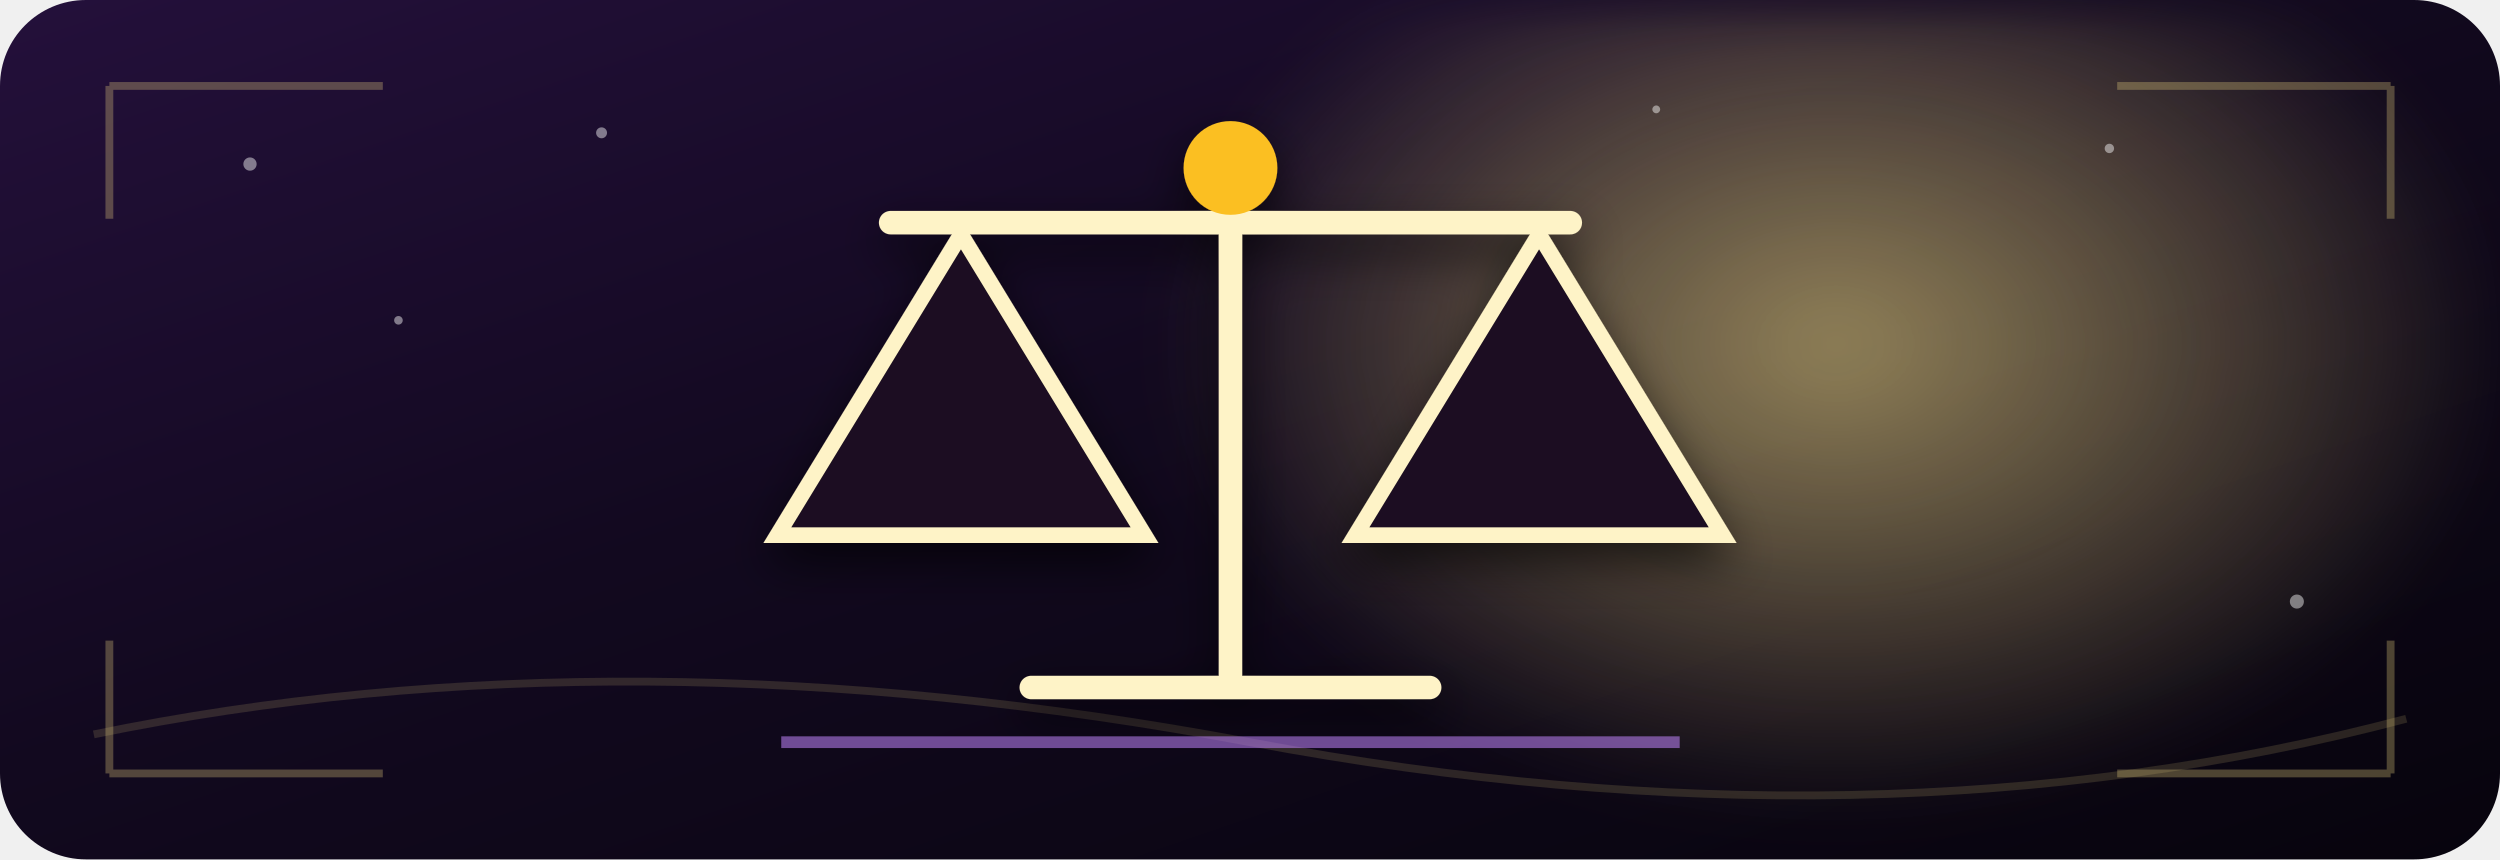
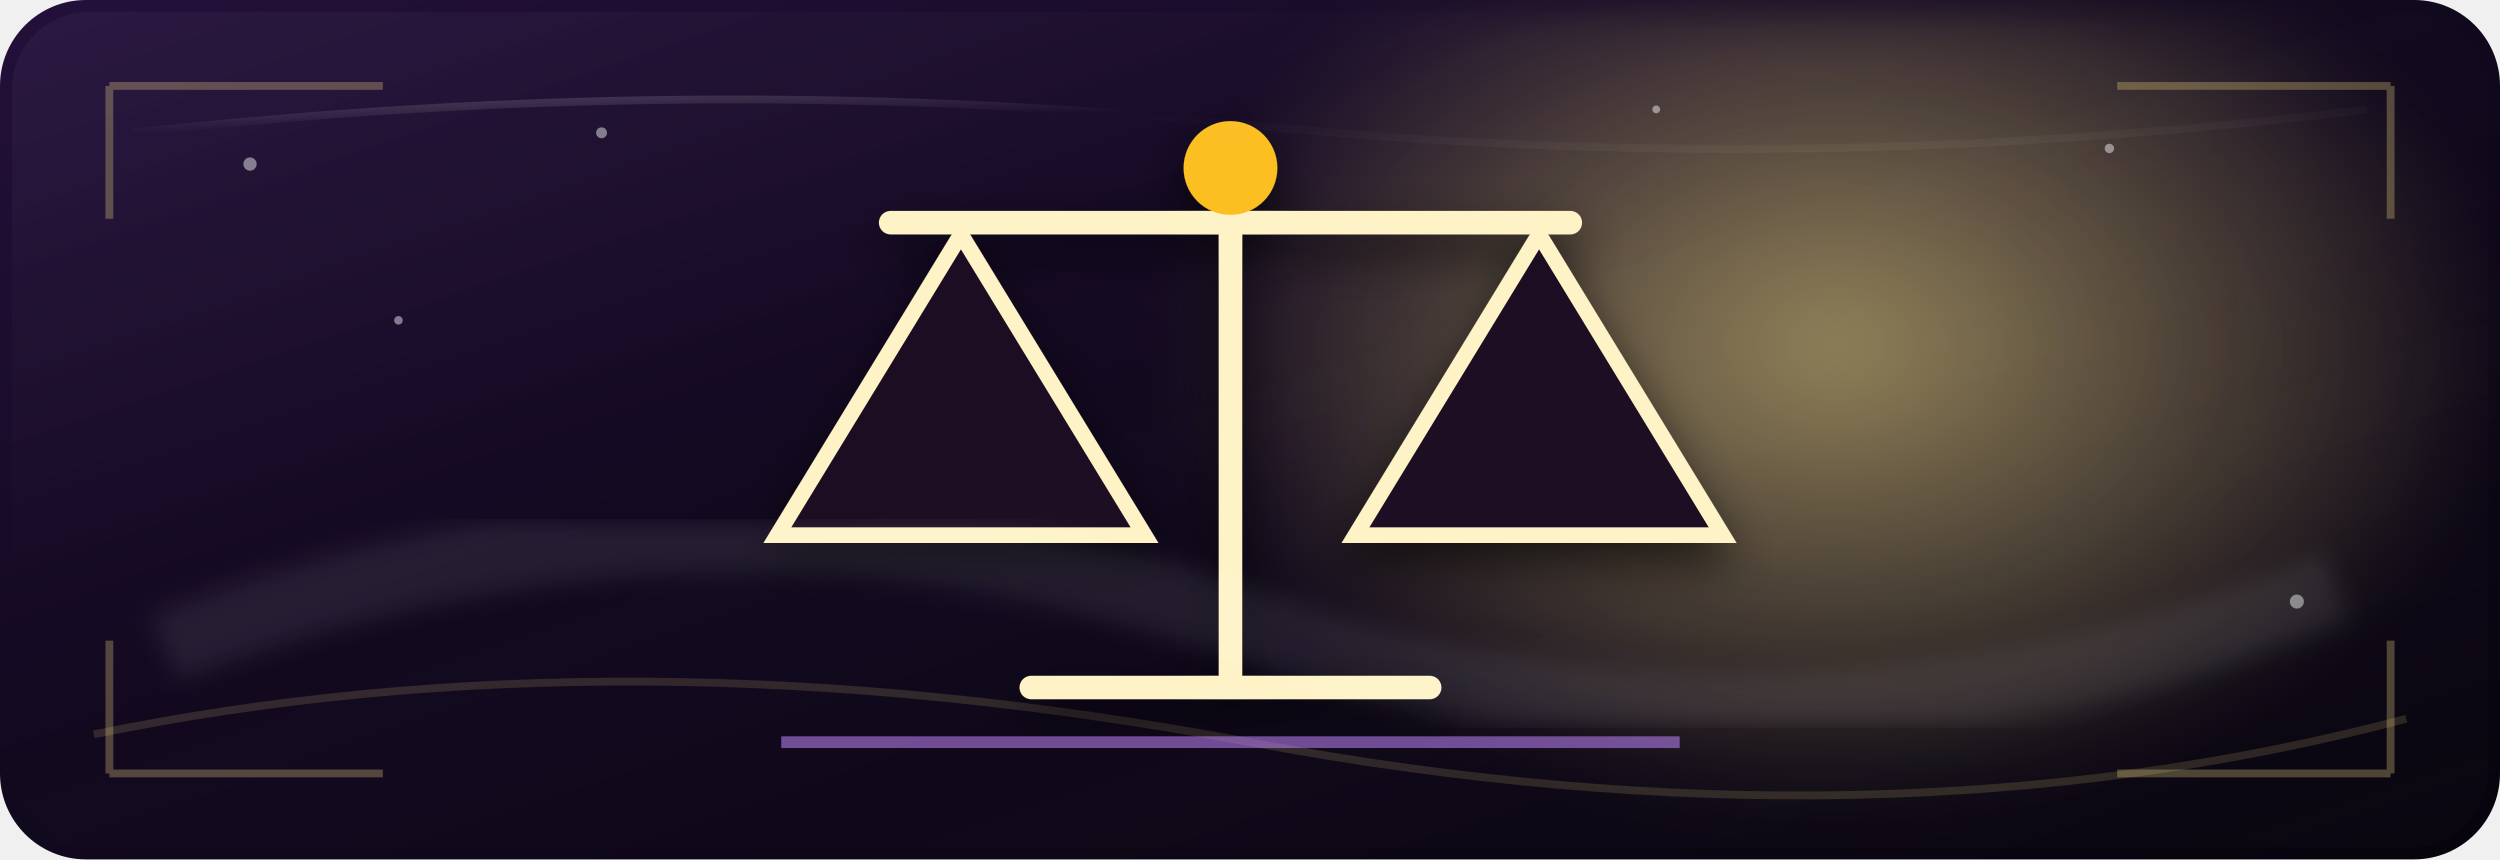
<svg xmlns="http://www.w3.org/2000/svg" viewBox="0 0 640 220" aria-hidden="true">
  <defs>
    <linearGradient id="bg" x1="0" y1="0" x2="1" y2="1">
      <stop stop-color="#24103b" />
      <stop offset=".45" stop-color="#12091f" />
      <stop offset="1" stop-color="#07040d" />
    </linearGradient>
    <radialGradient id="aura">
      <stop stop-color="#fde68a" stop-opacity=".55" />
      <stop offset="1" stop-color="#fde68a" stop-opacity="0" />
    </radialGradient>
    <linearGradient id="metal" x1="0" y1="0" x2="1" y2="1">
      <stop stop-color="#fff" />
      <stop offset=".3" stop-color="#fde68a" />
      <stop offset="1" stop-color="#78350f" />
    </linearGradient>
    <filter id="glow">
      <feGaussianBlur stdDeviation="8" />
    </filter>
    <filter id="shadow">
      <feDropShadow dx="0" dy="5" stdDeviation="6" flood-color="#000" flood-opacity=".65" />
    </filter>
+     <linearGradient id="artShine" x1="0" y1="0" x2="1" y2="1">
+       <stop stop-color="#fff" stop-opacity=".18" />
+       <stop offset=".35" stop-color="#fff" stop-opacity="0" />
+       <stop offset="1" stop-color="#fff" stop-opacity=".05" />
+     </linearGradient>
+     <filter id="artGlow">
+       <feGaussianBlur stdDeviation="3" />
+     </filter>
  </defs>
  <rect width="640" height="220" rx="22" fill="url(#bg)" />
  <ellipse cx="470" cy="88" rx="170" ry="120" fill="url(#aura)" filter="url(#glow)" />
  <g opacity=".45" fill="#fff">
    <circle cx="64" cy="42" r="1.7" />
    <circle cx="102" cy="82" r="1.1" />
    <circle cx="154" cy="34" r="1.4" />
    <circle cx="540" cy="38" r="1.2" />
    <circle cx="588" cy="154" r="1.8" />
    <circle cx="424" cy="28" r="1" />
  </g>
  <path d="M24 188 Q160 160 320 190 T616 184" fill="none" stroke="#fde68a" stroke-opacity=".14" stroke-width="2" />
  <g filter="url(#shadow)">
    <path d="M315 47v129M264 176h102M228 57h174" stroke="#fef3c7" stroke-width="6" stroke-linecap="round" />
    <path d="M246 60l-47 77h94zM394 60l-47 77h94z" fill="#1b1020" stroke="#fef3c7" stroke-width="4" />
    <circle cx="315" cy="43" r="12" fill="#fbbf24" />
  </g>
  <path d="M200 190h230" stroke="#c084fc" stroke-width="3" opacity=".55" />
  <path d="M28 22h70M28 22v34M612 22h-70M612 22v34M28 198h70M28 198v-34M612 198h-70M612 198v-34" fill="none" stroke="#fde68a" stroke-opacity=".28" stroke-width="2" />
+   <path d="M42 166 Q180 112 320 160 T598 150" fill="none" stroke="#fff" stroke-opacity=".08" stroke-width="18" filter="url(#artGlow)" />
+   <path d="M34 34 Q180 18 320 32 T606 28" fill="none" stroke="url(#artShine)" stroke-width="2" />
+   <rect x="3" y="3" width="634" height="214" rx="20" fill="url(#artShine)" opacity=".22" pointer-events="none" />
</svg>
